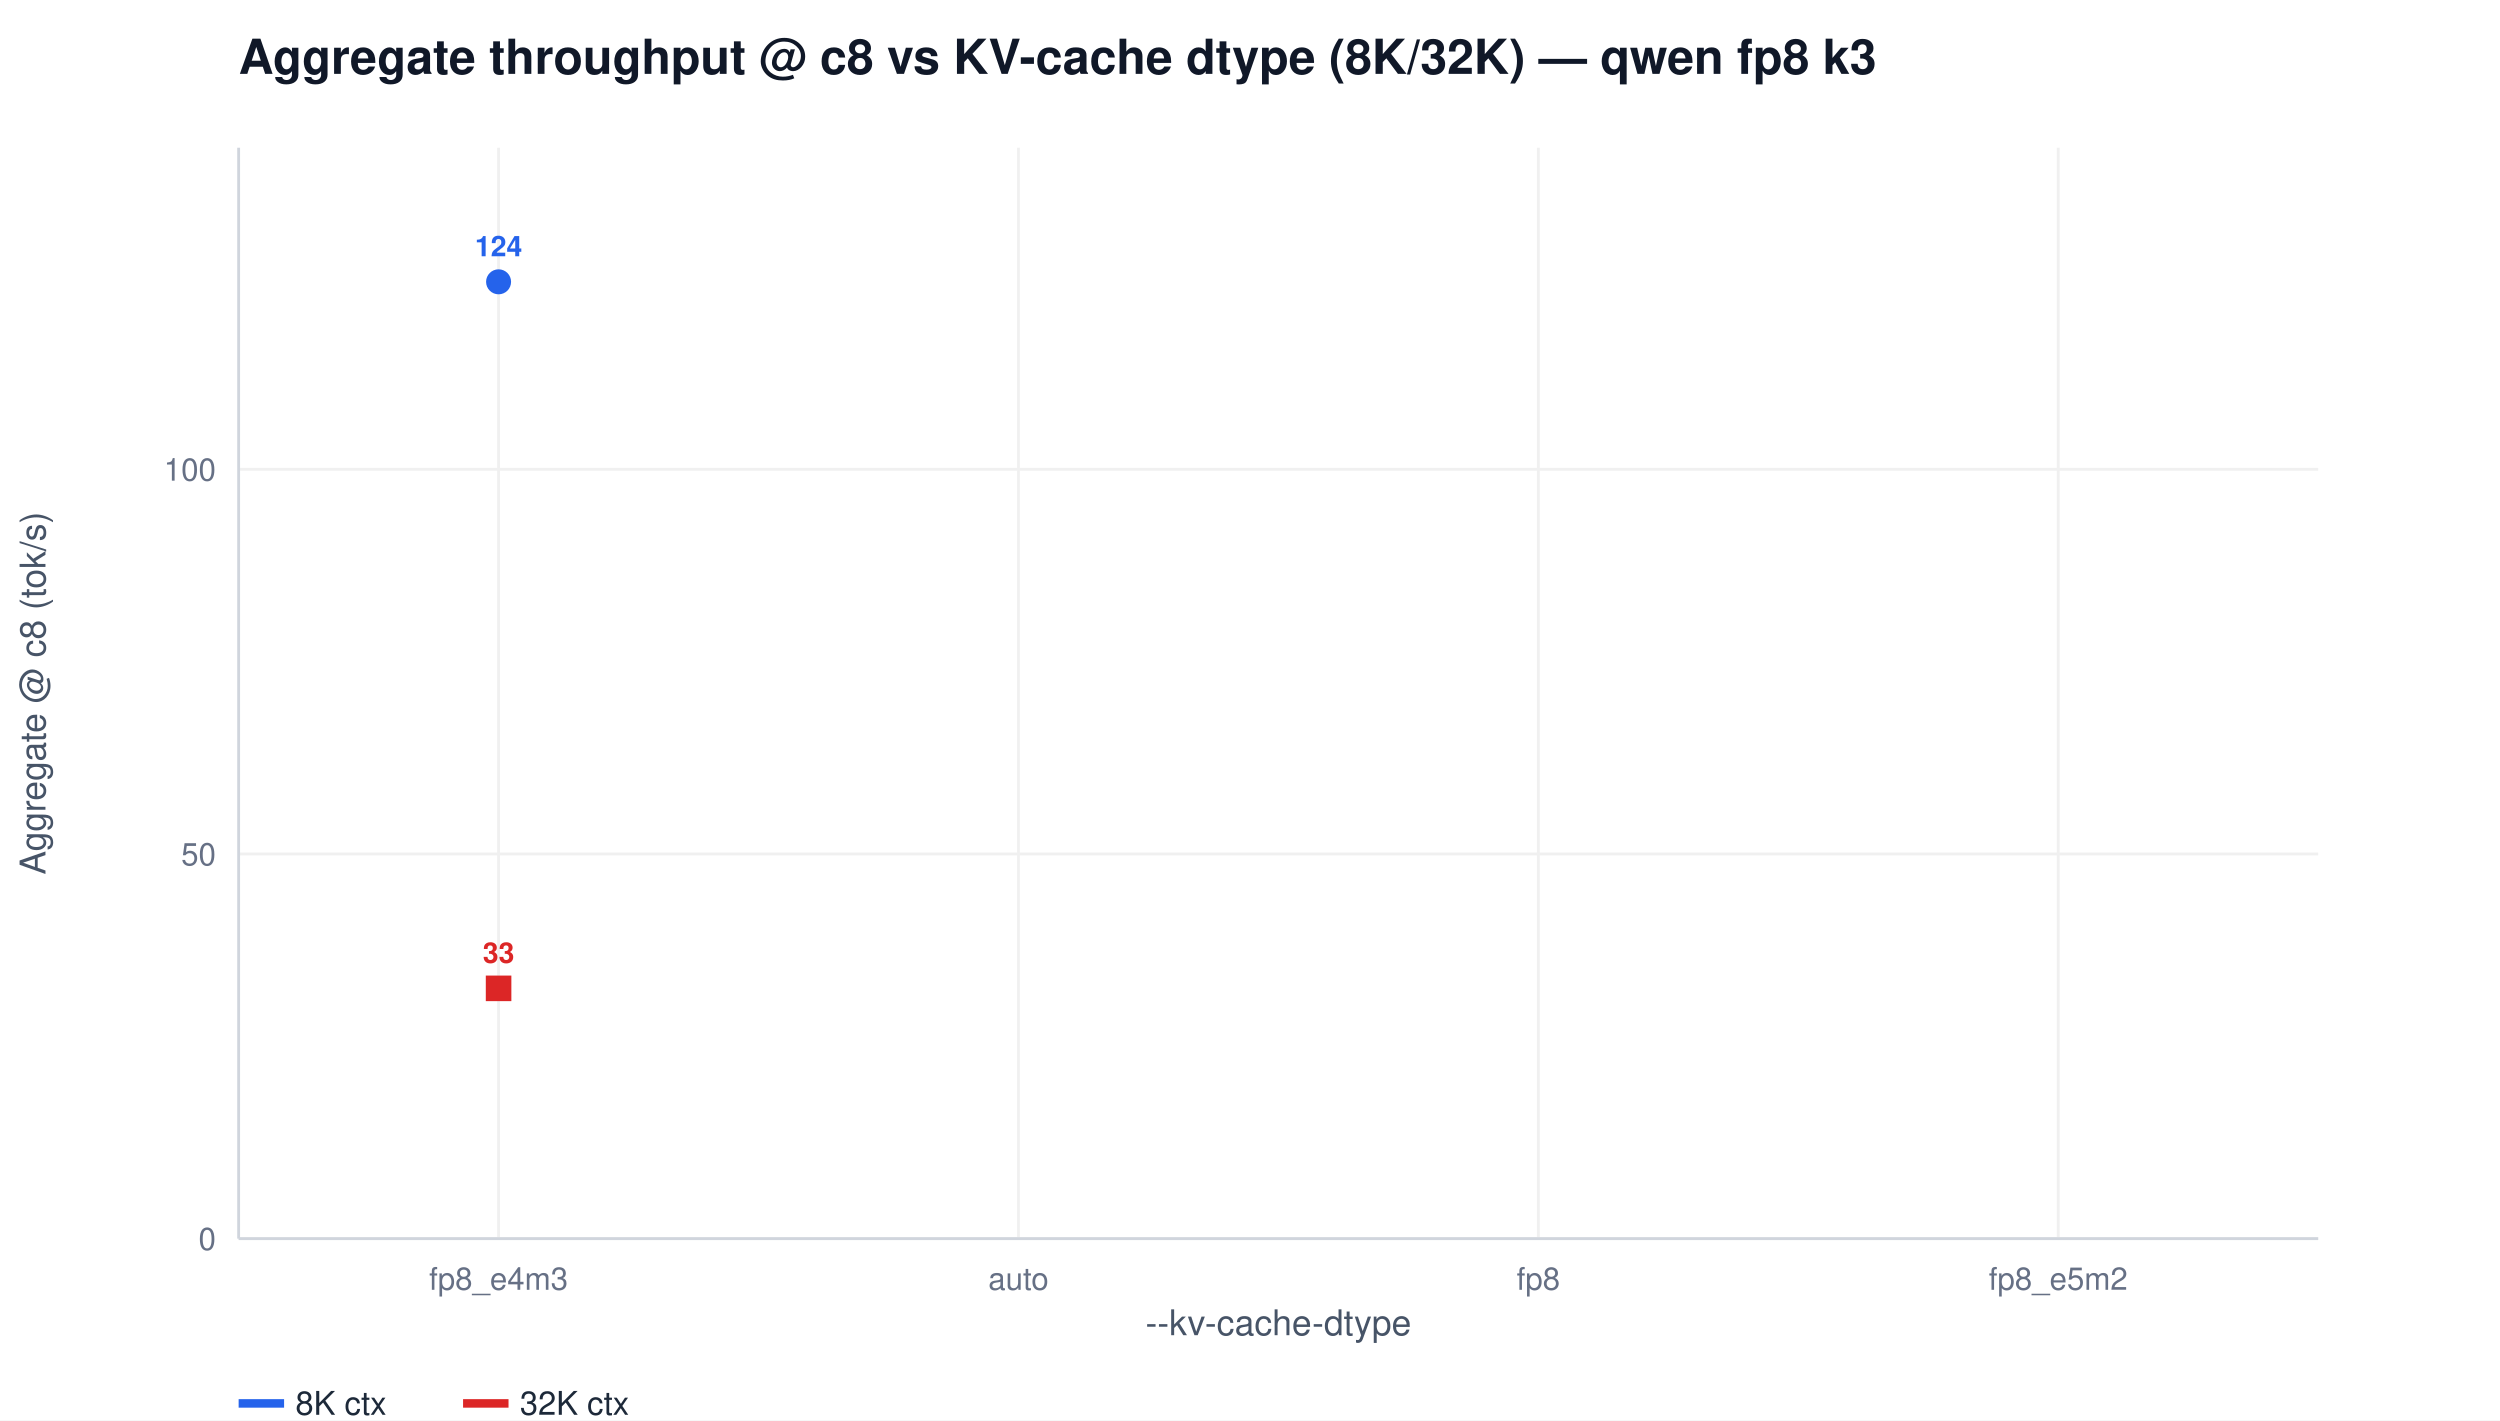
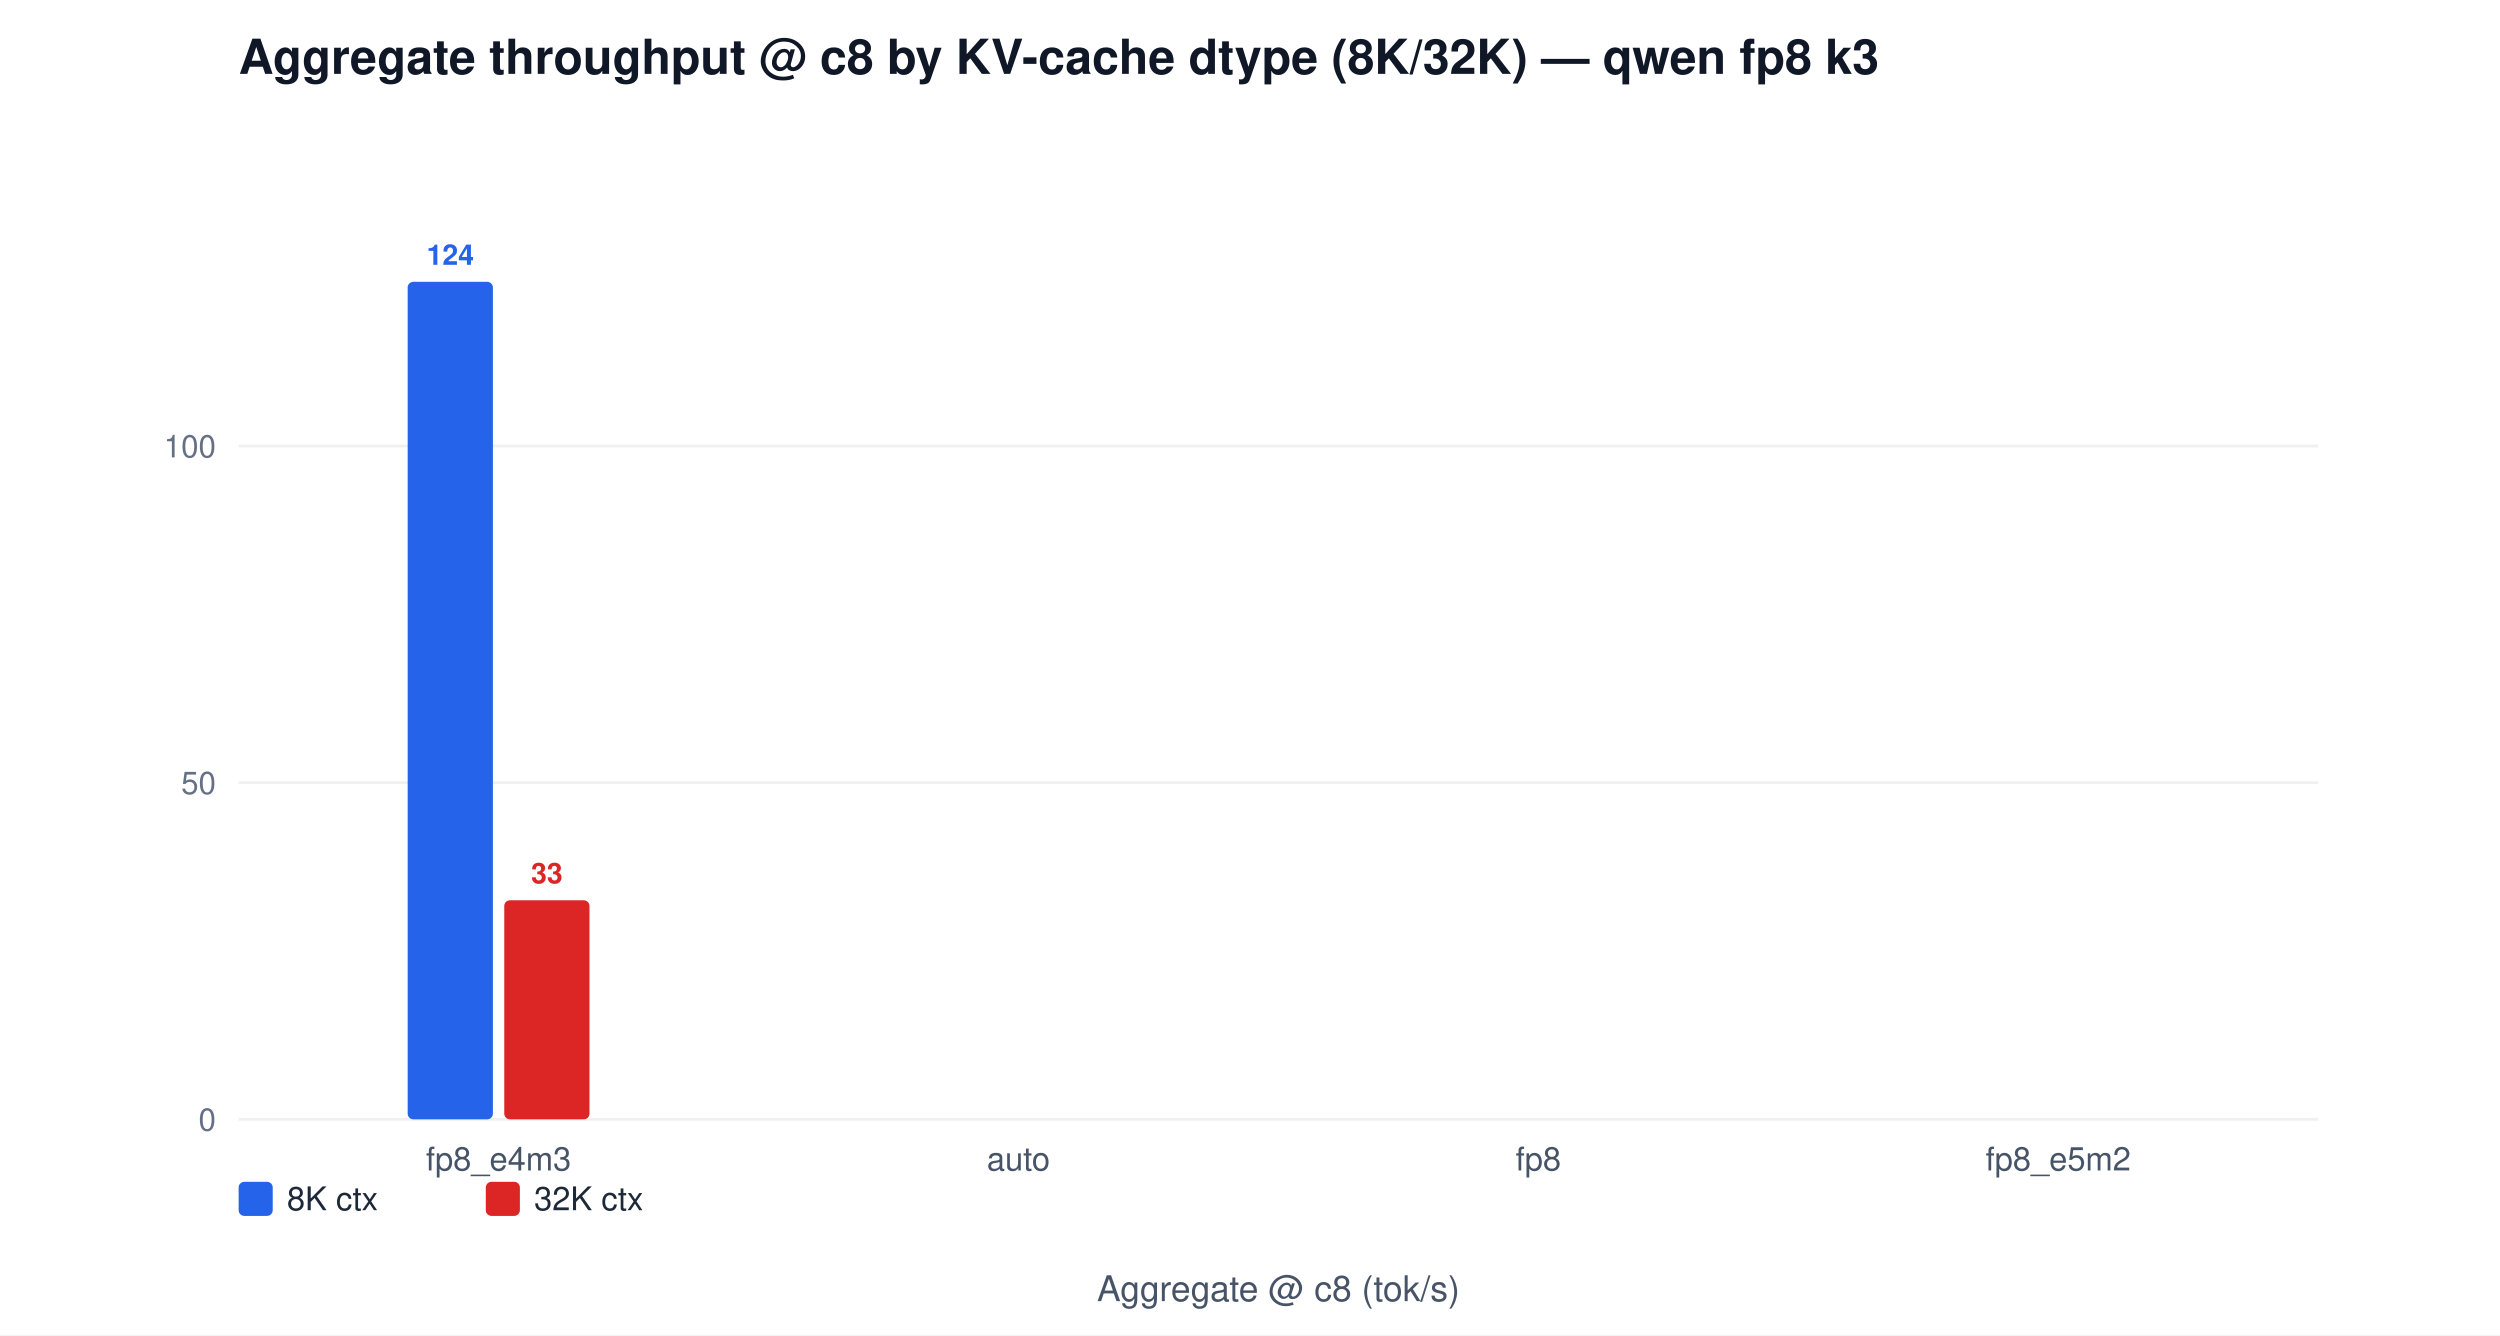
- <svg xmlns="http://www.w3.org/2000/svg" width="880" height="500" viewBox="0 0 880 500" font-family="Segoe UI, Helvetica, Arial, sans-serif">
-   <rect width="880" height="500" fill="#ffffff" />
-   <text x="84" y="26" font-size="17" font-weight="600" fill="#101828">Aggregate throughput @ c8 vs KV-cache dtype (8K/32K) — qwen fp8 k3</text>
-   <line x1="84" y1="436.0" x2="816" y2="436.0" stroke="#f0f0f0" stroke-width="1" />
-   <text x="76" y="440.0" font-size="11" fill="#667085" text-anchor="end">0</text>
-   <line x1="84" y1="300.6" x2="816" y2="300.6" stroke="#f0f0f0" stroke-width="1" />
-   <text x="76" y="304.6" font-size="11" fill="#667085" text-anchor="end">50</text>
-   <line x1="84" y1="165.2" x2="816" y2="165.2" stroke="#f0f0f0" stroke-width="1" />
-   <text x="76" y="169.2" font-size="11" fill="#667085" text-anchor="end">100</text>
-   <line x1="175.5" y1="52" x2="175.5" y2="436" stroke="#f0f0f0" stroke-width="1" />
-   <text x="175.5" y="454" font-size="11" fill="#667085" text-anchor="middle">fp8_e4m3</text>
-   <line x1="358.5" y1="52" x2="358.5" y2="436" stroke="#f0f0f0" stroke-width="1" />
-   <text x="358.5" y="454" font-size="11" fill="#667085" text-anchor="middle">auto</text>
-   <line x1="541.5" y1="52" x2="541.5" y2="436" stroke="#f0f0f0" stroke-width="1" />
-   <text x="541.5" y="454" font-size="11" fill="#667085" text-anchor="middle">fp8</text>
-   <line x1="724.5" y1="52" x2="724.5" y2="436" stroke="#f0f0f0" stroke-width="1" />
-   <text x="724.5" y="454" font-size="11" fill="#667085" text-anchor="middle">fp8_e5m2</text>
-   <line x1="84" y1="436" x2="816" y2="436" stroke="#d0d5dd" stroke-width="1" />
-   <line x1="84" y1="52" x2="84" y2="436" stroke="#d0d5dd" stroke-width="1" />
-   <circle cx="175.5" cy="99.2" r="4.4" fill="#2563eb" />
-   <rect x="171.0" y="343.4" width="9" height="9" fill="#dc2626" />
-   <text x="175.5" y="90.2" font-size="10" fill="#2563eb" text-anchor="middle" font-weight="600">124</text>
-   <text x="175.5" y="338.9" font-size="10" fill="#dc2626" text-anchor="middle" font-weight="600">33</text>
-   <line x1="84" y1="494" x2="100" y2="494" stroke="#2563eb" stroke-width="3" />
-   <text x="104" y="498" font-size="11.5" fill="#1d2939">8K ctx</text>
-   <line x1="163" y1="494" x2="179" y2="494" stroke="#dc2626" stroke-width="3" />
-   <text x="183" y="498" font-size="11.5" fill="#1d2939">32K ctx</text>
-   <text x="450" y="470" font-size="12.5" fill="#475467" text-anchor="middle">--kv-cache-dtype</text>
-   <text x="16" y="244" font-size="12.5" fill="#475467" text-anchor="middle" transform="rotate(-90 16 244)">Aggregate @ c8 (tok/s)</text>
+ <svg xmlns="http://www.w3.org/2000/svg" width="880" height="470" viewBox="0 0 880 470" font-family="Segoe UI, Helvetica, Arial, sans-serif">
+   <rect width="880" height="470" fill="#ffffff" />
+   <text x="84" y="26" font-size="17" font-weight="600" fill="#101828">Aggregate throughput @ c8 by KV-cache dtype (8K/32K) — qwen fp8 k3</text>
+   <line x1="84" y1="394.0" x2="816" y2="394.0" stroke="#f0f0f0" stroke-width="1" />
+   <text x="76" y="398.0" font-size="11" fill="#667085" text-anchor="end">0</text>
+   <line x1="84" y1="275.5" x2="816" y2="275.5" stroke="#f0f0f0" stroke-width="1" />
+   <text x="76" y="279.5" font-size="11" fill="#667085" text-anchor="end">50</text>
+   <line x1="84" y1="157.0" x2="816" y2="157.0" stroke="#f0f0f0" stroke-width="1" />
+   <text x="76" y="161.0" font-size="11" fill="#667085" text-anchor="end">100</text>
+   <rect x="143.5" y="99.2" width="30.0" height="294.8" fill="#2563eb" rx="2" />
+   <text x="158.5" y="93.2" font-size="10" fill="#2563eb" text-anchor="middle" font-weight="600">124</text>
+   <rect x="177.5" y="316.9" width="30.0" height="77.1" fill="#dc2626" rx="2" />
+   <text x="192.5" y="310.9" font-size="10" fill="#dc2626" text-anchor="middle" font-weight="600">33</text>
+   <text x="175.5" y="412" font-size="11.5" fill="#475467" text-anchor="middle">fp8_e4m3</text>
+   <text x="358.5" y="412" font-size="11.5" fill="#475467" text-anchor="middle">auto</text>
+   <text x="541.5" y="412" font-size="11.5" fill="#475467" text-anchor="middle">fp8</text>
+   <text x="724.5" y="412" font-size="11.5" fill="#475467" text-anchor="middle">fp8_e5m2</text>
+   <rect x="84" y="416" width="12" height="12" fill="#2563eb" rx="2" />
+   <text x="101" y="426" font-size="11.5" fill="#1d2939">8K ctx</text>
+   <rect x="171" y="416" width="12" height="12" fill="#dc2626" rx="2" />
+   <text x="188" y="426" font-size="11.5" fill="#1d2939">32K ctx</text>
+   <text x="450" y="458" font-size="12.5" fill="#475467" text-anchor="middle">Aggregate @ c8 (tok/s)</text>
</svg>
